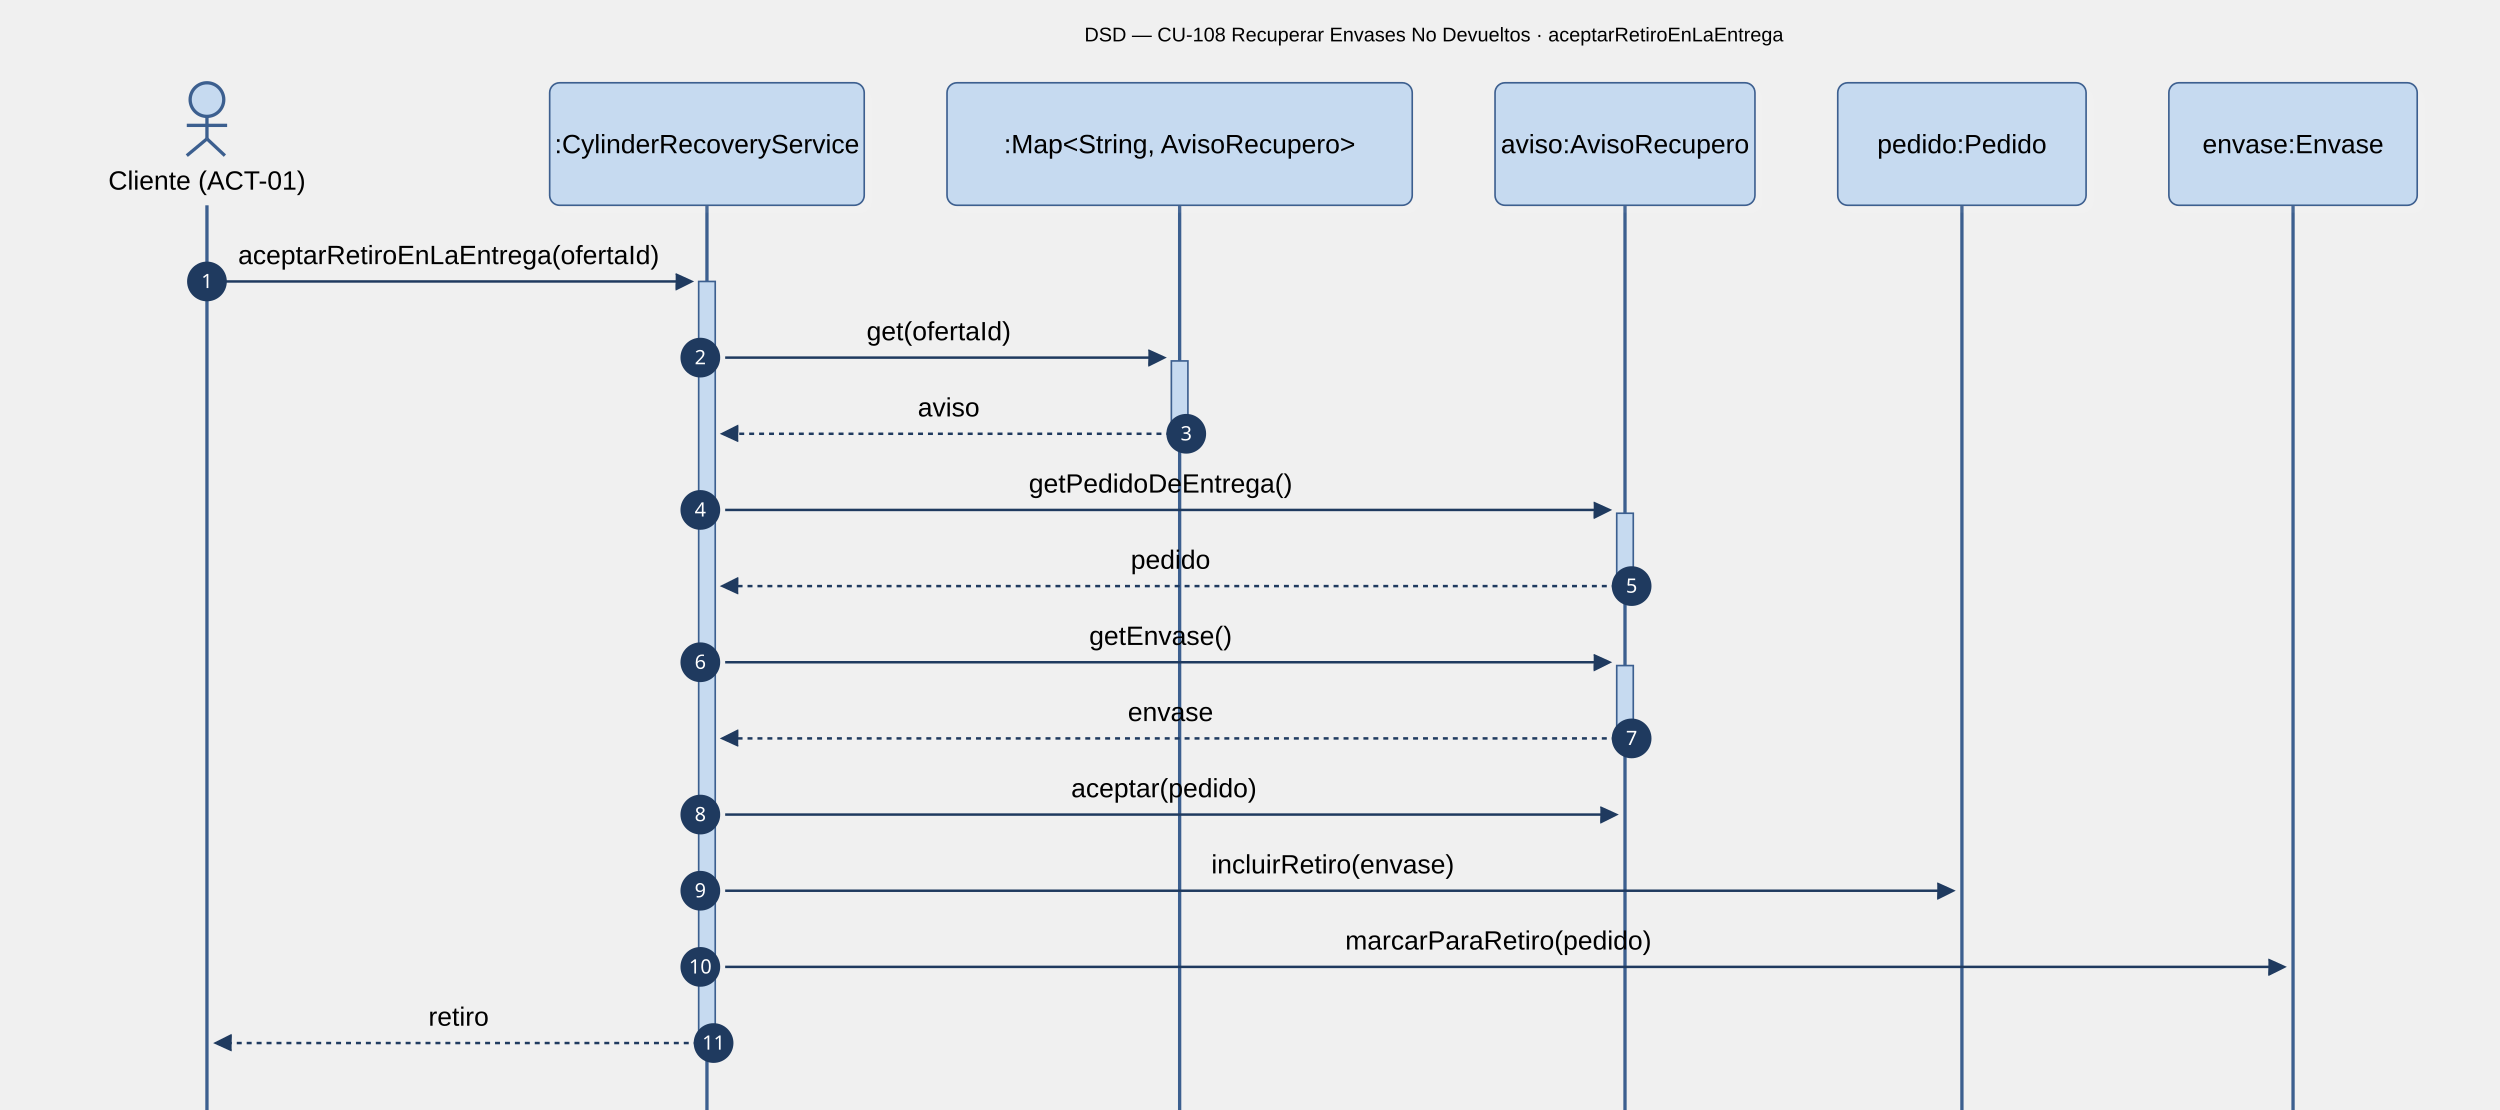
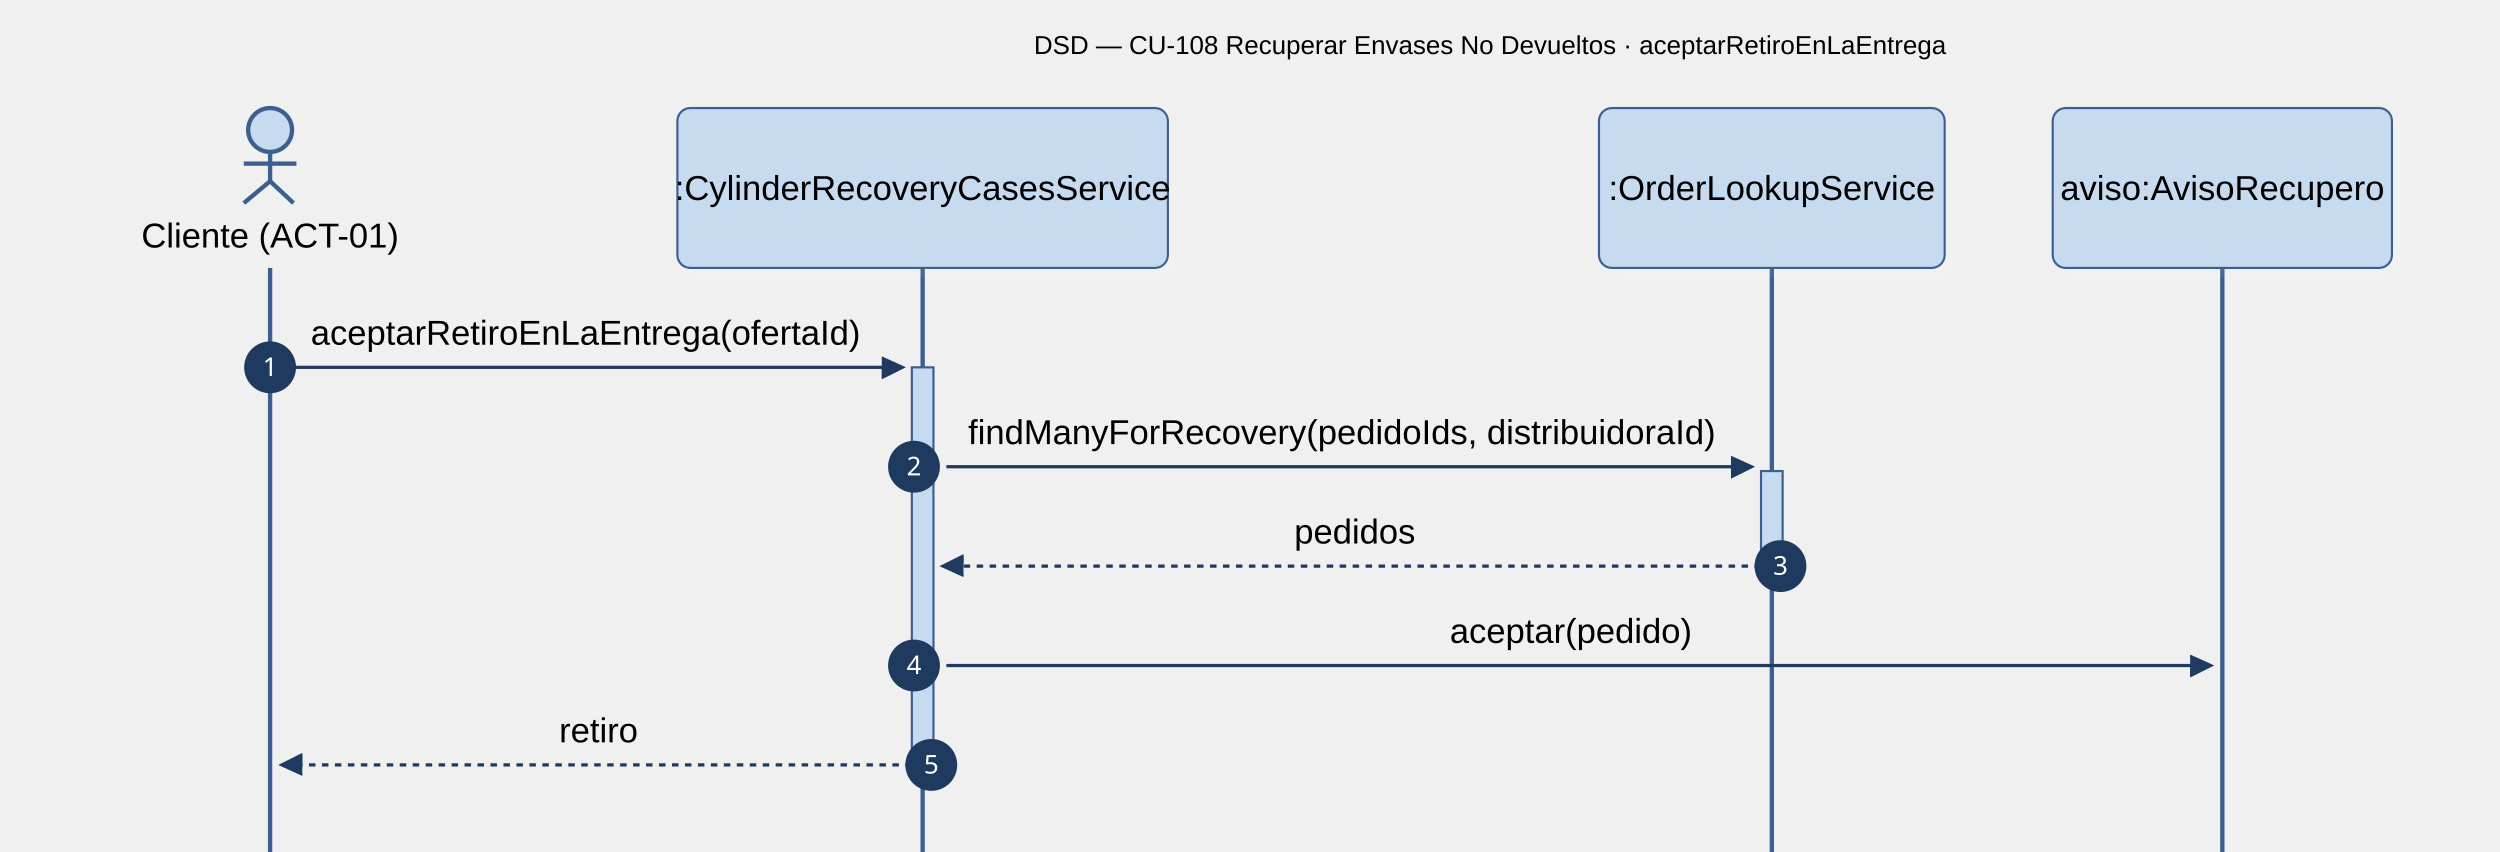
- <svg xmlns="http://www.w3.org/2000/svg" id="my-svg" width="100%" style="max-width: 1510px; background-color: white;" viewBox="-50 -50 1510 670" role="graphics-document document" aria-roledescription="sequence">
+ <svg xmlns="http://www.w3.org/2000/svg" id="my-svg" width="100%" style="max-width: 1157px; background-color: white;" viewBox="-50 -50 1157 394" role="graphics-document document" aria-roledescription="sequence">
  <g>
-     <line id="actor5" x1="1335" y1="74" x2="1335" y2="2000" class="actor-line 200" stroke-width="0.5px" stroke="#999" name="ENV" data-et="life-line" data-id="ENV" />
-     <g id="root-5" data-look="neo" data-et="participant" data-type="participant" data-id="ENV">
-       <rect x="1260" y="0" fill="#eaeaea" stroke="#666" width="150" height="74" name="ENV" rx="6" ry="6" class="actor actor-top" data-look="neo" filter="url(#my-svg-drop-shadow)" />
-       <text x="1335" y="37" dominant-baseline="central" alignment-baseline="central" class="actor actor-box" style="text-anchor: middle; font-size: 16px; font-weight: 400;">
-         <tspan x="1335" dy="0">envase:Envase</tspan>
+     <line id="actor3" x1="978.5" y1="74" x2="978.5" y2="2000" class="actor-line 200" stroke-width="0.5px" stroke="#999" name="AVI" data-et="life-line" data-id="AVI" />
+     <g id="root-3" data-look="neo" data-et="participant" data-type="participant" data-id="AVI">
+       <rect x="900" y="0" fill="#eaeaea" stroke="#666" width="157" height="74" name="AVI" rx="6" ry="6" class="actor actor-top" data-look="neo" filter="url(#my-svg-drop-shadow)" />
+       <text x="978.5" y="37" dominant-baseline="central" alignment-baseline="central" class="actor actor-box" style="text-anchor: middle; font-size: 16px; font-weight: 400;">
+         <tspan x="978.5" dy="0">aviso:AvisoRecupero</tspan>
      </text>
    </g>
  </g>
  <g>
-     <line id="actor4" x1="1135" y1="74" x2="1135" y2="2000" class="actor-line 200" stroke-width="0.5px" stroke="#999" name="PED" data-et="life-line" data-id="PED" />
-     <g id="root-4" data-look="neo" data-et="participant" data-type="participant" data-id="PED">
-       <rect x="1060" y="0" fill="#eaeaea" stroke="#666" width="150" height="74" name="PED" rx="6" ry="6" class="actor actor-top" data-look="neo" filter="url(#my-svg-drop-shadow)" />
-       <text x="1135" y="37" dominant-baseline="central" alignment-baseline="central" class="actor actor-box" style="text-anchor: middle; font-size: 16px; font-weight: 400;">
-         <tspan x="1135" dy="0">pedido:Pedido</tspan>
+     <line id="actor2" x1="770" y1="74" x2="770" y2="2000" class="actor-line 200" stroke-width="0.5px" stroke="#999" name="OLS" data-et="life-line" data-id="OLS" />
+     <g id="root-2" data-look="neo" data-et="participant" data-type="participant" data-id="OLS">
+       <rect x="690" y="0" fill="#eaeaea" stroke="#666" width="160" height="74" name="OLS" rx="6" ry="6" class="actor actor-top" data-look="neo" filter="url(#my-svg-drop-shadow)" />
+       <text x="770" y="37" dominant-baseline="central" alignment-baseline="central" class="actor actor-box" style="text-anchor: middle; font-size: 16px; font-weight: 400;">
+         <tspan x="770" dy="0">:OrderLookupService</tspan>
      </text>
    </g>
  </g>
  <g>
-     <line id="actor3" x1="931.5" y1="74" x2="931.5" y2="2000" class="actor-line 200" stroke-width="0.5px" stroke="#999" name="AVI" data-et="life-line" data-id="AVI" />
-     <g id="root-3" data-look="neo" data-et="participant" data-type="participant" data-id="AVI">
-       <rect x="853" y="0" fill="#eaeaea" stroke="#666" width="157" height="74" name="AVI" rx="6" ry="6" class="actor actor-top" data-look="neo" filter="url(#my-svg-drop-shadow)" />
-       <text x="931.5" y="37" dominant-baseline="central" alignment-baseline="central" class="actor actor-box" style="text-anchor: middle; font-size: 16px; font-weight: 400;">
-         <tspan x="931.5" dy="0">aviso:AvisoRecupero</tspan>
-       </text>
-     </g>
-   </g>
-   <g>
-     <line id="actor2" x1="662.5" y1="74" x2="662.5" y2="2000" class="actor-line 200" stroke-width="0.5px" stroke="#999" name="AVS" data-et="life-line" data-id="AVS" />
-     <g id="root-2" data-look="neo" data-et="participant" data-type="participant" data-id="AVS">
-       <rect x="522" y="0" fill="#eaeaea" stroke="#666" width="281" height="74" name="AVS" rx="6" ry="6" class="actor actor-top" data-look="neo" filter="url(#my-svg-drop-shadow)" />
-       <text x="662.5" y="37" dominant-baseline="central" alignment-baseline="central" class="actor actor-box" style="text-anchor: middle; font-size: 16px; font-weight: 400;">
-         <tspan x="662.5" dy="0">:Map&lt;String, AvisoRecupero&gt;</tspan>
-       </text>
-     </g>
-   </g>
-   <g>
-     <line id="actor1" x1="377" y1="74" x2="377" y2="2000" class="actor-line 200" stroke-width="0.5px" stroke="#999" name="SRV" data-et="life-line" data-id="SRV" />
-     <g id="root-1" data-look="neo" data-et="participant" data-type="participant" data-id="SRV">
-       <rect x="282" y="0" fill="#eaeaea" stroke="#666" width="190" height="74" name="SRV" rx="6" ry="6" class="actor actor-top" data-look="neo" filter="url(#my-svg-drop-shadow)" />
+     <line id="actor1" x1="377" y1="74" x2="377" y2="2000" class="actor-line 200" stroke-width="0.5px" stroke="#999" name="CCS" data-et="life-line" data-id="CCS" />
+     <g id="root-1" data-look="neo" data-et="participant" data-type="participant" data-id="CCS">
+       <rect x="263.5" y="0" fill="#eaeaea" stroke="#666" width="227" height="74" name="CCS" rx="6" ry="6" class="actor actor-top" data-look="neo" filter="url(#my-svg-drop-shadow)" />
      <text x="377" y="37" dominant-baseline="central" alignment-baseline="central" class="actor actor-box" style="text-anchor: middle; font-size: 16px; font-weight: 400;">
-         <tspan x="377" dy="0">:CylinderRecoveryService</tspan>
+         <tspan x="377" dy="0">:CylinderRecoveryCasesService</tspan>
      </text>
    </g>
  </g>
  <g>
    <line id="actor0" x1="75" y1="74" x2="75" y2="2000" class="actor-line 200" stroke-width="0.5px" stroke="#999" name="CLI" data-et="life-line" data-id="CLI" />
  </g>
  <style>#my-svg{font-family:Arial,Helvetica,sans-serif;font-size:12px;fill:#000000;}@keyframes edge-animation-frame{from{stroke-dashoffset:0;}}@keyframes dash{to{stroke-dashoffset:0;}}#my-svg .edge-animation-slow{stroke-dasharray:9,5!important;stroke-dashoffset:900;animation:dash 50s linear infinite;stroke-linecap:round;}#my-svg .edge-animation-fast{stroke-dasharray:9,5!important;stroke-dashoffset:900;animation:dash 20s linear infinite;stroke-linecap:round;}#my-svg .error-icon{fill:hsl(31.429, 58.333%, 90.882%);}#my-svg .error-text{fill:rgb(9.688, 22.604, 36.812);stroke:rgb(9.688, 22.604, 36.812);}#my-svg .edge-thickness-normal{stroke-width:1px;}#my-svg .edge-thickness-thick{stroke-width:3.5px;}#my-svg .edge-pattern-solid{stroke-dasharray:0;}#my-svg .edge-thickness-invisible{stroke-width:0;fill:none;}#my-svg .edge-pattern-dashed{stroke-dasharray:3;}#my-svg .edge-pattern-dotted{stroke-dasharray:2;}#my-svg .marker{fill:#1F3A5F;stroke:#1F3A5F;}#my-svg .marker.cross{stroke:#1F3A5F;}#my-svg svg{font-family:Arial,Helvetica,sans-serif;font-size:12px;}#my-svg p{margin:0;}#my-svg .actor{stroke:#3C5F8F;fill:#C6DAF0;stroke-width:1;}#my-svg rect.actor.outer-path[data-look="neo"]{filter:drop-shadow( 1px 2px 2px rgba(185,185,185,1));}#my-svg rect.note[data-look="neo"]{stroke:#3C5F8F;fill:#FFFFFF;filter:drop-shadow( 1px 2px 2px rgba(185,185,185,1));}#my-svg text.actor&gt;tspan{fill:#000000;stroke:none;}#my-svg .actor-line{stroke:#3C5F8F;}#my-svg .innerArc{stroke-width:1.5;stroke-dasharray:none;}#my-svg .messageLine0{stroke-width:1.5;stroke-dasharray:none;stroke:#1F3A5F;}#my-svg .messageLine1{stroke-width:1.5;stroke-dasharray:2,2;stroke:#1F3A5F;}#my-svg [id$="-arrowhead"] path{fill:#1F3A5F;stroke:#1F3A5F;}#my-svg .sequenceNumber{fill:#FFFFFF;}#my-svg [id$="-sequencenumber"]{fill:#1F3A5F;}#my-svg [id$="-crosshead"] path{fill:#1F3A5F;stroke:#1F3A5F;}#my-svg .messageText{fill:#000000;stroke:none;}#my-svg .labelBox{stroke:#3C5F8F;fill:#DCE6F2;filter:drop-shadow( 1px 2px 2px rgba(185,185,185,1));}#my-svg .labelText,#my-svg .labelText&gt;tspan{fill:#000000;stroke:none;}#my-svg .loopText,#my-svg .loopText&gt;tspan{fill:#000000;stroke:none;}#my-svg .sectionTitle,#my-svg .sectionTitle&gt;tspan{fill:#000000;stroke:none;}#my-svg .loopLine{stroke-width:2px;stroke-dasharray:2,2;stroke:#3C5F8F;fill:#3C5F8F;}#my-svg .note{stroke:#3C5F8F;fill:#FFFFFF;}#my-svg .noteText,#my-svg .noteText&gt;tspan{fill:#000000;stroke:none;}#my-svg .activation0{fill:#C6DAF0;stroke:#3C5F8F;}#my-svg .activation1{fill:#C6DAF0;stroke:#3C5F8F;}#my-svg .activation2{fill:#C6DAF0;stroke:#3C5F8F;}#my-svg .actorPopupMenu{position:absolute;}#my-svg .actorPopupMenuPanel{position:absolute;fill:#C6DAF0;box-shadow:0px 8px 16px 0px rgba(0,0,0,0.2);filter:drop-shadow(3px 5px 2px rgb(0 0 0 / 0.4));}#my-svg .actor-man circle,#my-svg line{fill:#C6DAF0;stroke-width:2px;}#my-svg g rect.rect{filter:drop-shadow( 1px 2px 2px rgba(185,185,185,1));stroke:#3C5F8F;}#my-svg .node .neo-node{stroke:#3C5F8F;}#my-svg [data-look="neo"].node rect,#my-svg [data-look="neo"].cluster rect,#my-svg [data-look="neo"].node polygon{stroke:url(#my-svg-gradient);filter:drop-shadow( 1px 2px 2px rgba(185,185,185,1));}#my-svg [data-look="neo"].swimlane.cluster rect{filter:none;}#my-svg [data-look="neo"].node path{stroke:url(#my-svg-gradient);stroke-width:1px;}#my-svg [data-look="neo"].node .outer-path{filter:drop-shadow( 1px 2px 2px rgba(185,185,185,1));}#my-svg [data-look="neo"].node .neo-line path{stroke:#3C5F8F;filter:none;}#my-svg [data-look="neo"].node circle{stroke:url(#my-svg-gradient);filter:drop-shadow( 1px 2px 2px rgba(185,185,185,1));}#my-svg [data-look="neo"].node circle .state-start{fill:#000000;}#my-svg [data-look="neo"].icon-shape .icon{fill:url(#my-svg-gradient);filter:drop-shadow( 1px 2px 2px rgba(185,185,185,1));}#my-svg [data-look="neo"].icon-shape .icon-neo path{stroke:url(#my-svg-gradient);filter:drop-shadow( 1px 2px 2px rgba(185,185,185,1));}#my-svg :root{--mermaid-font-family:"trebuchet ms",verdana,arial,sans-serif;}</style>
  <g />
  <defs>
    <symbol id="my-svg-computer" width="24" height="24">
      <path transform="scale(.5)" d="M2 2v13h20v-13h-20zm18 11h-16v-9h16v9zm-10.228 6l.466-1h3.524l.467 1h-4.457zm14.228 3h-24l2-6h2.104l-1.33 4h18.45l-1.297-4h2.073l2 6zm-5-10h-14v-7h14v7z" />
    </symbol>
  </defs>
  <defs>
    <symbol id="my-svg-database" fill-rule="evenodd" clip-rule="evenodd">
      <path transform="scale(.5)" d="M12.258.001l.256.004.255.005.253.008.251.01.249.012.247.015.246.016.242.019.241.02.239.023.236.024.233.027.231.028.229.031.225.032.223.034.22.036.217.038.214.04.211.041.208.043.205.045.201.046.198.048.194.05.191.051.187.053.183.054.18.056.175.057.172.059.168.06.163.061.16.063.155.064.15.066.074.033.073.033.071.034.07.034.069.035.068.035.067.035.066.035.064.036.064.036.062.036.06.036.06.037.058.037.058.037.055.038.055.038.053.038.052.038.051.039.05.039.048.039.047.039.045.04.044.04.043.04.041.04.04.041.039.041.037.041.036.041.034.041.033.042.032.042.03.042.029.042.027.042.026.043.024.043.023.043.021.043.02.043.018.044.017.043.015.044.013.044.012.044.011.045.009.044.007.045.006.045.004.045.002.045.001.045v17l-.001.045-.002.045-.004.045-.006.045-.007.045-.009.044-.011.045-.012.044-.013.044-.015.044-.017.043-.018.044-.02.043-.021.043-.023.043-.024.043-.026.043-.027.042-.029.042-.03.042-.032.042-.033.042-.034.041-.036.041-.037.041-.039.041-.04.041-.041.04-.043.04-.044.04-.045.04-.047.039-.048.039-.05.039-.051.039-.052.038-.053.038-.055.038-.055.038-.058.037-.058.037-.06.037-.06.036-.062.036-.064.036-.064.036-.066.035-.067.035-.068.035-.069.035-.07.034-.071.034-.073.033-.074.033-.15.066-.155.064-.16.063-.163.061-.168.06-.172.059-.175.057-.18.056-.183.054-.187.053-.191.051-.194.05-.198.048-.201.046-.205.045-.208.043-.211.041-.214.04-.217.038-.22.036-.223.034-.225.032-.229.031-.231.028-.233.027-.236.024-.239.023-.241.02-.242.019-.246.016-.247.015-.249.012-.251.01-.253.008-.255.005-.256.004-.258.001-.258-.001-.256-.004-.255-.005-.253-.008-.251-.01-.249-.012-.247-.015-.245-.016-.243-.019-.241-.02-.238-.023-.236-.024-.234-.027-.231-.028-.228-.031-.226-.032-.223-.034-.22-.036-.217-.038-.214-.04-.211-.041-.208-.043-.204-.045-.201-.046-.198-.048-.195-.05-.19-.051-.187-.053-.184-.054-.179-.056-.176-.057-.172-.059-.167-.06-.164-.061-.159-.063-.155-.064-.151-.066-.074-.033-.072-.033-.072-.034-.07-.034-.069-.035-.068-.035-.067-.035-.066-.035-.064-.036-.063-.036-.062-.036-.061-.036-.06-.037-.058-.037-.057-.037-.056-.038-.055-.038-.053-.038-.052-.038-.051-.039-.049-.039-.049-.039-.046-.039-.046-.04-.044-.04-.043-.04-.041-.04-.04-.041-.039-.041-.037-.041-.036-.041-.034-.041-.033-.042-.032-.042-.03-.042-.029-.042-.027-.042-.026-.043-.024-.043-.023-.043-.021-.043-.02-.043-.018-.044-.017-.043-.015-.044-.013-.044-.012-.044-.011-.045-.009-.044-.007-.045-.006-.045-.004-.045-.002-.045-.001-.045v-17l.001-.045.002-.045.004-.045.006-.045.007-.045.009-.044.011-.045.012-.044.013-.044.015-.044.017-.043.018-.044.02-.043.021-.043.023-.043.024-.043.026-.043.027-.042.029-.042.03-.042.032-.042.033-.042.034-.041.036-.041.037-.041.039-.041.04-.041.041-.04.043-.04.044-.04.046-.04.046-.039.049-.039.049-.039.051-.039.052-.038.053-.038.055-.038.056-.038.057-.037.058-.037.06-.037.061-.036.062-.036.063-.036.064-.036.066-.035.067-.035.068-.035.069-.035.07-.034.072-.034.072-.033.074-.033.151-.066.155-.064.159-.063.164-.061.167-.06.172-.059.176-.057.179-.056.184-.054.187-.053.19-.051.195-.05.198-.048.201-.046.204-.045.208-.043.211-.041.214-.04.217-.038.22-.036.223-.034.226-.032.228-.031.231-.028.234-.027.236-.024.238-.023.241-.02.243-.019.245-.016.247-.015.249-.012.251-.01.253-.008.255-.005.256-.004.258-.001.258.001zm-9.258 20.499v.01l.001.021.003.021.004.022.005.021.006.022.007.022.009.023.01.022.011.023.012.023.013.023.015.023.016.024.017.023.018.024.019.024.021.024.022.025.023.024.024.025.052.049.056.05.061.051.066.051.07.051.075.051.079.052.084.052.088.052.092.052.097.052.102.051.105.052.11.052.114.051.119.051.123.051.127.05.131.05.135.05.139.048.144.049.147.047.152.047.155.047.16.045.163.045.167.043.171.043.176.041.178.041.183.039.187.039.19.037.194.035.197.035.202.033.204.031.209.03.212.029.216.027.219.025.222.024.226.021.23.02.233.018.236.016.24.015.243.012.246.01.249.008.253.005.256.004.259.001.26-.001.257-.004.254-.005.25-.008.247-.011.244-.012.241-.014.237-.016.233-.018.231-.021.226-.021.224-.024.22-.026.216-.027.212-.028.21-.031.205-.031.202-.034.198-.034.194-.036.191-.037.187-.039.183-.04.179-.04.175-.042.172-.043.168-.044.163-.045.16-.046.155-.046.152-.047.148-.048.143-.049.139-.049.136-.05.131-.05.126-.05.123-.051.118-.052.114-.051.11-.052.106-.052.101-.052.096-.052.092-.052.088-.053.083-.051.079-.052.074-.052.07-.051.065-.051.06-.051.056-.05.051-.05.023-.024.023-.025.021-.024.02-.024.019-.024.018-.024.017-.024.015-.023.014-.024.013-.023.012-.023.01-.023.01-.022.008-.022.006-.022.006-.022.004-.022.004-.021.001-.021.001-.021v-4.127l-.077.055-.08.053-.083.054-.085.053-.087.052-.09.052-.093.051-.095.05-.097.05-.1.049-.102.049-.105.048-.106.047-.109.047-.111.046-.114.045-.115.045-.118.044-.12.043-.122.042-.124.042-.126.041-.128.04-.13.04-.132.038-.134.038-.135.037-.138.037-.139.035-.142.035-.143.034-.144.033-.147.032-.148.031-.15.03-.151.03-.153.029-.154.027-.156.027-.158.026-.159.025-.161.024-.162.023-.163.022-.165.021-.166.02-.167.019-.169.018-.169.017-.171.016-.173.015-.173.014-.175.013-.175.012-.177.011-.178.01-.179.008-.179.008-.181.006-.182.005-.182.004-.184.003-.184.002h-.37l-.184-.002-.184-.003-.182-.004-.182-.005-.181-.006-.179-.008-.179-.008-.178-.01-.176-.011-.176-.012-.175-.013-.173-.014-.172-.015-.171-.016-.17-.017-.169-.018-.167-.019-.166-.02-.165-.021-.163-.022-.162-.023-.161-.024-.159-.025-.157-.026-.156-.027-.155-.027-.153-.029-.151-.03-.15-.03-.148-.031-.146-.032-.145-.033-.143-.034-.141-.035-.14-.035-.137-.037-.136-.037-.134-.038-.132-.038-.13-.04-.128-.04-.126-.041-.124-.042-.122-.042-.12-.044-.117-.043-.116-.045-.113-.045-.112-.046-.109-.047-.106-.047-.105-.048-.102-.049-.1-.049-.097-.05-.095-.05-.093-.052-.09-.051-.087-.052-.085-.053-.083-.054-.08-.054-.077-.054v4.127zm0-5.654v.011l.001.021.003.021.004.021.005.022.006.022.007.022.009.022.01.022.011.023.012.023.013.023.015.024.016.023.017.024.018.024.019.024.021.024.022.024.023.025.024.024.052.05.056.05.061.05.066.051.07.051.075.052.079.051.084.052.088.052.092.052.097.052.102.052.105.052.11.051.114.051.119.052.123.05.127.051.131.05.135.049.139.049.144.048.147.048.152.047.155.046.16.045.163.045.167.044.171.042.176.042.178.04.183.04.187.038.19.037.194.036.197.034.202.033.204.032.209.03.212.028.216.027.219.025.222.024.226.022.23.02.233.018.236.016.24.014.243.012.246.01.249.008.253.006.256.003.259.001.26-.001.257-.003.254-.006.25-.008.247-.01.244-.012.241-.015.237-.016.233-.018.231-.02.226-.022.224-.024.22-.025.216-.027.212-.029.21-.03.205-.032.202-.033.198-.035.194-.036.191-.037.187-.039.183-.039.179-.041.175-.042.172-.043.168-.044.163-.045.16-.045.155-.047.152-.047.148-.048.143-.048.139-.05.136-.049.131-.05.126-.051.123-.051.118-.051.114-.052.11-.052.106-.052.101-.052.096-.052.092-.052.088-.052.083-.052.079-.052.074-.051.07-.052.065-.051.06-.05.056-.051.051-.049.023-.025.023-.024.021-.025.02-.024.019-.024.018-.024.017-.024.015-.023.014-.023.013-.024.012-.022.01-.023.01-.023.008-.022.006-.022.006-.022.004-.021.004-.022.001-.021.001-.021v-4.139l-.077.054-.08.054-.083.054-.085.052-.087.053-.09.051-.093.051-.095.051-.097.05-.1.049-.102.049-.105.048-.106.047-.109.047-.111.046-.114.045-.115.044-.118.044-.12.044-.122.042-.124.042-.126.041-.128.04-.13.039-.132.039-.134.038-.135.037-.138.036-.139.036-.142.035-.143.033-.144.033-.147.033-.148.031-.15.03-.151.03-.153.028-.154.028-.156.027-.158.026-.159.025-.161.024-.162.023-.163.022-.165.021-.166.02-.167.019-.169.018-.169.017-.171.016-.173.015-.173.014-.175.013-.175.012-.177.011-.178.009-.179.009-.179.007-.181.007-.182.005-.182.004-.184.003-.184.002h-.37l-.184-.002-.184-.003-.182-.004-.182-.005-.181-.007-.179-.007-.179-.009-.178-.009-.176-.011-.176-.012-.175-.013-.173-.014-.172-.015-.171-.016-.17-.017-.169-.018-.167-.019-.166-.02-.165-.021-.163-.022-.162-.023-.161-.024-.159-.025-.157-.026-.156-.027-.155-.028-.153-.028-.151-.03-.15-.03-.148-.031-.146-.033-.145-.033-.143-.033-.141-.035-.14-.036-.137-.036-.136-.037-.134-.038-.132-.039-.13-.039-.128-.04-.126-.041-.124-.042-.122-.043-.12-.043-.117-.044-.116-.044-.113-.046-.112-.046-.109-.046-.106-.047-.105-.048-.102-.049-.1-.049-.097-.05-.095-.051-.093-.051-.09-.051-.087-.053-.085-.052-.083-.054-.08-.054-.077-.054v4.139zm0-5.666v.011l.001.02.003.022.004.021.005.022.006.021.007.022.009.023.01.022.011.023.012.023.013.023.015.023.016.024.017.024.018.023.019.024.021.025.022.024.023.024.024.025.052.05.056.05.061.05.066.051.07.051.075.052.079.051.084.052.088.052.092.052.097.052.102.052.105.051.11.052.114.051.119.051.123.051.127.05.131.05.135.05.139.049.144.048.147.048.152.047.155.046.16.045.163.045.167.043.171.043.176.042.178.04.183.04.187.038.19.037.194.036.197.034.202.033.204.032.209.03.212.028.216.027.219.025.222.024.226.021.23.02.233.018.236.017.24.014.243.012.246.01.249.008.253.006.256.003.259.001.26-.001.257-.003.254-.006.25-.008.247-.01.244-.013.241-.014.237-.016.233-.018.231-.02.226-.022.224-.024.22-.025.216-.027.212-.029.21-.03.205-.032.202-.033.198-.035.194-.036.191-.037.187-.039.183-.039.179-.041.175-.042.172-.043.168-.044.163-.045.16-.045.155-.047.152-.047.148-.048.143-.049.139-.049.136-.049.131-.051.126-.05.123-.051.118-.052.114-.051.11-.052.106-.052.101-.052.096-.052.092-.052.088-.052.083-.052.079-.052.074-.052.07-.051.065-.051.06-.051.056-.05.051-.049.023-.025.023-.025.021-.024.02-.024.019-.024.018-.024.017-.024.015-.023.014-.024.013-.023.012-.023.01-.022.01-.023.008-.022.006-.022.006-.022.004-.022.004-.021.001-.021.001-.021v-4.153l-.077.054-.08.054-.083.053-.085.053-.087.053-.09.051-.093.051-.095.051-.097.05-.1.049-.102.048-.105.048-.106.048-.109.046-.111.046-.114.046-.115.044-.118.044-.12.043-.122.043-.124.042-.126.041-.128.04-.13.039-.132.039-.134.038-.135.037-.138.036-.139.036-.142.034-.143.034-.144.033-.147.032-.148.032-.15.03-.151.03-.153.028-.154.028-.156.027-.158.026-.159.024-.161.024-.162.023-.163.023-.165.021-.166.02-.167.019-.169.018-.169.017-.171.016-.173.015-.173.014-.175.013-.175.012-.177.01-.178.01-.179.009-.179.007-.181.006-.182.006-.182.004-.184.003-.184.001-.185.001-.185-.001-.184-.001-.184-.003-.182-.004-.182-.006-.181-.006-.179-.007-.179-.009-.178-.01-.176-.01-.176-.012-.175-.013-.173-.014-.172-.015-.171-.016-.17-.017-.169-.018-.167-.019-.166-.02-.165-.021-.163-.023-.162-.023-.161-.024-.159-.024-.157-.026-.156-.027-.155-.028-.153-.028-.151-.03-.15-.03-.148-.032-.146-.032-.145-.033-.143-.034-.141-.034-.14-.036-.137-.036-.136-.037-.134-.038-.132-.039-.13-.039-.128-.041-.126-.041-.124-.041-.122-.043-.12-.043-.117-.044-.116-.044-.113-.046-.112-.046-.109-.046-.106-.048-.105-.048-.102-.048-.1-.05-.097-.049-.095-.051-.093-.051-.09-.052-.087-.052-.085-.053-.083-.053-.08-.054-.077-.054v4.153zm8.74-8.179l-.257.004-.254.005-.25.008-.247.011-.244.012-.241.014-.237.016-.233.018-.231.021-.226.022-.224.023-.22.026-.216.027-.212.028-.21.031-.205.032-.202.033-.198.034-.194.036-.191.038-.187.038-.183.04-.179.041-.175.042-.172.043-.168.043-.163.045-.16.046-.155.046-.152.048-.148.048-.143.048-.139.049-.136.05-.131.05-.126.051-.123.051-.118.051-.114.052-.11.052-.106.052-.101.052-.096.052-.092.052-.088.052-.083.052-.079.052-.074.051-.07.052-.065.051-.06.05-.056.05-.051.05-.023.025-.023.024-.021.024-.02.025-.019.024-.018.024-.017.023-.015.024-.014.023-.013.023-.012.023-.01.023-.01.022-.008.022-.006.023-.006.021-.004.022-.004.021-.001.021-.001.021.001.021.001.021.004.021.004.022.006.021.006.023.008.022.01.022.01.023.012.023.013.023.014.023.015.024.017.023.018.024.019.024.02.025.021.024.023.024.023.025.051.05.056.05.06.05.065.051.07.052.074.051.079.052.083.052.088.052.092.052.096.052.101.052.106.052.11.052.114.052.118.051.123.051.126.051.131.05.136.05.139.049.143.048.148.048.152.048.155.046.16.046.163.045.168.043.172.043.175.042.179.041.183.04.187.038.191.038.194.036.198.034.202.033.205.032.21.031.212.028.216.027.22.026.224.023.226.022.231.021.233.018.237.016.241.014.244.012.247.011.25.008.254.005.257.004.26.001.26-.001.257-.004.254-.005.25-.008.247-.011.244-.012.241-.014.237-.016.233-.018.231-.021.226-.022.224-.023.22-.026.216-.027.212-.028.21-.031.205-.032.202-.033.198-.034.194-.036.191-.038.187-.038.183-.04.179-.041.175-.042.172-.043.168-.043.163-.045.16-.046.155-.046.152-.048.148-.048.143-.048.139-.049.136-.05.131-.05.126-.051.123-.051.118-.051.114-.052.11-.052.106-.052.101-.052.096-.052.092-.052.088-.052.083-.052.079-.052.074-.051.07-.052.065-.051.06-.05.056-.05.051-.05.023-.025.023-.024.021-.024.02-.025.019-.024.018-.024.017-.023.015-.024.014-.023.013-.023.012-.023.01-.023.01-.022.008-.022.006-.023.006-.021.004-.022.004-.021.001-.021.001-.021-.001-.021-.001-.021-.004-.021-.004-.022-.006-.021-.006-.023-.008-.022-.01-.022-.01-.023-.012-.023-.013-.023-.014-.023-.015-.024-.017-.023-.018-.024-.019-.024-.02-.025-.021-.024-.023-.024-.023-.025-.051-.05-.056-.05-.06-.05-.065-.051-.07-.052-.074-.051-.079-.052-.083-.052-.088-.052-.092-.052-.096-.052-.101-.052-.106-.052-.11-.052-.114-.052-.118-.051-.123-.051-.126-.051-.131-.05-.136-.05-.139-.049-.143-.048-.148-.048-.152-.048-.155-.046-.16-.046-.163-.045-.168-.043-.172-.043-.175-.042-.179-.041-.183-.04-.187-.038-.191-.038-.194-.036-.198-.034-.202-.033-.205-.032-.21-.031-.212-.028-.216-.027-.22-.026-.224-.023-.226-.022-.231-.021-.233-.018-.237-.016-.241-.014-.244-.012-.247-.011-.25-.008-.254-.005-.257-.004-.26-.001-.26.001z" />
    </symbol>
  </defs>
  <defs>
    <symbol id="my-svg-clock" width="24" height="24">
      <path transform="scale(.5)" d="M12 2c5.514 0 10 4.486 10 10s-4.486 10-10 10-10-4.486-10-10 4.486-10 10-10zm0-2c-6.627 0-12 5.373-12 12s5.373 12 12 12 12-5.373 12-12-5.373-12-12-12zm5.848 12.459c.202.038.202.333.001.372-1.907.361-6.045 1.111-6.547 1.111-.719 0-1.301-.582-1.301-1.301 0-.512.77-5.447 1.125-7.445.034-.192.312-.181.343.014l.985 6.238 5.394 1.011z" />
    </symbol>
  </defs>
  <defs>
    <marker id="my-svg-arrowhead" refX="7.9" refY="5" markerUnits="userSpaceOnUse" markerWidth="12" markerHeight="12" orient="auto-start-reverse">
      <path d="M -1 0 L 10 5 L 0 10 z" />
    </marker>
  </defs>
  <defs>
    <marker id="my-svg-crosshead" markerWidth="15" markerHeight="8" orient="auto" refX="4" refY="4.5">
      <path fill="none" stroke="#000000" stroke-width="1pt" d="M 1,2 L 6,7 M 6,2 L 1,7" style="stroke-dasharray: 0, 0;" />
    </marker>
  </defs>
  <defs>
    <marker id="my-svg-filled-head" refX="15.5" refY="7" markerWidth="20" markerHeight="28" orient="auto">
      <path d="M 18,7 L9,13 L14,7 L9,1 Z" />
    </marker>
  </defs>
  <defs>
    <marker id="my-svg-sequencenumber" refX="15" refY="15" markerWidth="60" markerHeight="40" orient="auto">
      <circle cx="15" cy="15" r="6" />
    </marker>
  </defs>
  <defs>
    <marker id="my-svg-solidTopArrowHead" refX="7.9" refY="7.25" markerUnits="userSpaceOnUse" markerWidth="12" markerHeight="12" orient="auto-start-reverse">
      <path d="M 0 0 L 10 8 L 0 8 z" />
    </marker>
  </defs>
  <defs>
    <marker id="my-svg-solidBottomArrowHead" refX="7.9" refY="0.75" markerUnits="userSpaceOnUse" markerWidth="12" markerHeight="12" orient="auto-start-reverse">
      <path d="M 0 0 L 10 0 L 0 8 z" />
    </marker>
  </defs>
  <defs>
    <marker id="my-svg-stickTopArrowHead" refX="7.5" refY="7" markerUnits="userSpaceOnUse" markerWidth="12" markerHeight="12" orient="auto-start-reverse">
      <path d="M 0 0 L 7 7" stroke="black" stroke-width="1.5" fill="none" />
    </marker>
  </defs>
  <defs>
    <marker id="my-svg-stickBottomArrowHead" refX="7.5" refY="0" markerUnits="userSpaceOnUse" markerWidth="12" markerHeight="12" orient="auto-start-reverse">
      <path d="M 0 7 L 7 0" stroke="black" stroke-width="1.5" fill="none" />
    </marker>
  </defs>
  <defs>
    <filter id="my-svg-drop-shadow" height="130%" width="130%">
      <feDropShadow dx="4" dy="4" stdDeviation="0" flood-opacity="0.06" flood-color="#FFFFFF" />
    </filter>
  </defs>
  <g>
-     <rect x="372" y="120" fill="#EDF2AE" stroke="#666" width="10" height="460" class="activation0" data-look="neo" />
+     <rect x="372" y="120" fill="#EDF2AE" stroke="#666" width="10" height="184" class="activation0" data-look="neo" />
  </g>
  <g>
-     <rect x="657.5" y="168" fill="#EDF2AE" stroke="#666" width="10" height="44" class="activation0" data-look="neo" />
-   </g>
-   <g>
-     <rect x="926.5" y="260" fill="#EDF2AE" stroke="#666" width="10" height="44" class="activation0" data-look="neo" />
-   </g>
-   <g>
-     <rect x="926.5" y="352" fill="#EDF2AE" stroke="#666" width="10" height="44" class="activation0" data-look="neo" />
+     <rect x="765" y="168" fill="#EDF2AE" stroke="#666" width="10" height="44" class="activation0" data-look="neo" />
  </g>
  <g class="actor-man actor-top" name="CLI" data-et="participant" data-type="actor" data-id="CLI" style="stroke: rgb(60, 95, 143);">
    <line id="actor-man-torso0" x1="75" y1="20.308" x2="75" y2="33.846" />
    <line id="actor-man-arms0" x1="62.815" y1="25.723" x2="87.185" y2="25.723" />
    <line x1="62.815" y1="44" x2="75" y2="33.846" />
    <line x1="75" y1="33.846" x2="85.831" y2="44" />
    <circle cx="75" cy="10.154" r="10.154" width="150" height="74" />
    <text x="75" y="59" dominant-baseline="central" alignment-baseline="central" class="actor actor-man" style="text-anchor: middle; font-size: 16px; font-weight: 400;">
      <tspan x="75" dy="0">Cliente (ACT-01)</tspan>
    </text>
  </g>
  <text x="221" y="89" text-anchor="middle" dominant-baseline="middle" alignment-baseline="middle" class="messageText" dy="1em" style="font-size: 16px; font-weight: 400;">aceptarRetiroEnLaEntrega(ofertaId)</text>
-   <line x1="82" y1="120" x2="366" y2="120" class="messageLine0" data-et="message" data-id="i1" data-from="CLI" data-to="SRV" stroke-width="2" stroke="none" marker-end="url(#my-svg-arrowhead)" style="fill: none;" />
+   <line x1="82" y1="120" x2="366" y2="120" class="messageLine0" data-et="message" data-id="i1" data-from="CLI" data-to="CCS" stroke-width="2" stroke="none" marker-end="url(#my-svg-arrowhead)" style="fill: none;" />
  <line x1="75" y1="120" x2="75" y2="120" stroke-width="0" marker-start="url(#my-svg-sequencenumber)" />
  <text x="75" y="124" font-family="sans-serif" font-size="12px" text-anchor="middle" class="sequenceNumber">1</text>
-   <text x="517" y="135" text-anchor="middle" dominant-baseline="middle" alignment-baseline="middle" class="messageText" dy="1em" style="font-size: 16px; font-weight: 400;">get(ofertaId)</text>
-   <line x1="388" y1="166" x2="651.5" y2="166" class="messageLine0" data-et="message" data-id="i3" data-from="SRV" data-to="AVS" stroke-width="2" stroke="none" marker-end="url(#my-svg-arrowhead)" style="fill: none;" />
+   <text x="571" y="135" text-anchor="middle" dominant-baseline="middle" alignment-baseline="middle" class="messageText" dy="1em" style="font-size: 16px; font-weight: 400;">findManyForRecovery(pedidoIds, distribuidoraId)</text>
+   <line x1="388" y1="166" x2="759" y2="166" class="messageLine0" data-et="message" data-id="i3" data-from="CCS" data-to="OLS" stroke-width="2" stroke="none" marker-end="url(#my-svg-arrowhead)" style="fill: none;" />
  <line x1="373" y1="166" x2="373" y2="166" stroke-width="0" marker-start="url(#my-svg-sequencenumber)" />
  <text x="373" y="170" font-family="sans-serif" font-size="12px" text-anchor="middle" class="sequenceNumber">2</text>
-   <text x="523" y="181" text-anchor="middle" dominant-baseline="middle" alignment-baseline="middle" class="messageText" dy="1em" style="font-size: 16px; font-weight: 400;">aviso</text>
-   <line x1="663.5" y1="212" x2="388" y2="212" class="messageLine1" data-et="message" data-id="i5" data-from="AVS" data-to="SRV" stroke-width="2" stroke="none" marker-end="url(#my-svg-arrowhead)" style="stroke-dasharray: 3, 3; fill: none;" />
-   <line x1="666.5" y1="212" x2="666.5" y2="212" stroke-width="0" marker-start="url(#my-svg-sequencenumber)" />
-   <text x="666.5" y="216" font-family="sans-serif" font-size="12px" text-anchor="middle" class="sequenceNumber">3</text>
-   <text x="651" y="227" text-anchor="middle" dominant-baseline="middle" alignment-baseline="middle" class="messageText" dy="1em" style="font-size: 16px; font-weight: 400;">getPedidoDeEntrega()</text>
-   <line x1="388" y1="258" x2="920.5" y2="258" class="messageLine0" data-et="message" data-id="i7" data-from="SRV" data-to="AVI" stroke-width="2" stroke="none" marker-end="url(#my-svg-arrowhead)" style="fill: none;" />
+   <text x="577" y="181" text-anchor="middle" dominant-baseline="middle" alignment-baseline="middle" class="messageText" dy="1em" style="font-size: 16px; font-weight: 400;">pedidos</text>
+   <line x1="771" y1="212" x2="388" y2="212" class="messageLine1" data-et="message" data-id="i5" data-from="OLS" data-to="CCS" stroke-width="2" stroke="none" marker-end="url(#my-svg-arrowhead)" style="stroke-dasharray: 3, 3; fill: none;" />
+   <line x1="774" y1="212" x2="774" y2="212" stroke-width="0" marker-start="url(#my-svg-sequencenumber)" />
+   <text x="774" y="216" font-family="sans-serif" font-size="12px" text-anchor="middle" class="sequenceNumber">3</text>
+   <text x="677" y="227" text-anchor="middle" dominant-baseline="middle" alignment-baseline="middle" class="messageText" dy="1em" style="font-size: 16px; font-weight: 400;">aceptar(pedido)</text>
+   <line x1="388" y1="258" x2="971.5" y2="258" class="messageLine0" data-et="message" data-id="i7" data-from="CCS" data-to="AVI" stroke-width="2" stroke="none" marker-end="url(#my-svg-arrowhead)" style="fill: none;" />
  <line x1="373" y1="258" x2="373" y2="258" stroke-width="0" marker-start="url(#my-svg-sequencenumber)" />
  <text x="373" y="262" font-family="sans-serif" font-size="12px" text-anchor="middle" class="sequenceNumber">4</text>
-   <text x="657" y="273" text-anchor="middle" dominant-baseline="middle" alignment-baseline="middle" class="messageText" dy="1em" style="font-size: 16px; font-weight: 400;">pedido</text>
-   <line x1="932.5" y1="304" x2="388" y2="304" class="messageLine1" data-et="message" data-id="i9" data-from="AVI" data-to="SRV" stroke-width="2" stroke="none" marker-end="url(#my-svg-arrowhead)" style="stroke-dasharray: 3, 3; fill: none;" />
-   <line x1="935.5" y1="304" x2="935.5" y2="304" stroke-width="0" marker-start="url(#my-svg-sequencenumber)" />
-   <text x="935.5" y="308" font-family="sans-serif" font-size="12px" text-anchor="middle" class="sequenceNumber">5</text>
-   <text x="651" y="319" text-anchor="middle" dominant-baseline="middle" alignment-baseline="middle" class="messageText" dy="1em" style="font-size: 16px; font-weight: 400;">getEnvase()</text>
-   <line x1="388" y1="350" x2="920.5" y2="350" class="messageLine0" data-et="message" data-id="i11" data-from="SRV" data-to="AVI" stroke-width="2" stroke="none" marker-end="url(#my-svg-arrowhead)" style="fill: none;" />
-   <line x1="373" y1="350" x2="373" y2="350" stroke-width="0" marker-start="url(#my-svg-sequencenumber)" />
-   <text x="373" y="354" font-family="sans-serif" font-size="12px" text-anchor="middle" class="sequenceNumber">6</text>
-   <text x="657" y="365" text-anchor="middle" dominant-baseline="middle" alignment-baseline="middle" class="messageText" dy="1em" style="font-size: 16px; font-weight: 400;">envase</text>
-   <line x1="932.5" y1="396" x2="388" y2="396" class="messageLine1" data-et="message" data-id="i13" data-from="AVI" data-to="SRV" stroke-width="2" stroke="none" marker-end="url(#my-svg-arrowhead)" style="stroke-dasharray: 3, 3; fill: none;" />
-   <line x1="935.5" y1="396" x2="935.5" y2="396" stroke-width="0" marker-start="url(#my-svg-sequencenumber)" />
-   <text x="935.5" y="400" font-family="sans-serif" font-size="12px" text-anchor="middle" class="sequenceNumber">7</text>
-   <text x="653" y="411" text-anchor="middle" dominant-baseline="middle" alignment-baseline="middle" class="messageText" dy="1em" style="font-size: 16px; font-weight: 400;">aceptar(pedido)</text>
-   <line x1="388" y1="442" x2="924.5" y2="442" class="messageLine0" data-et="message" data-id="i15" data-from="SRV" data-to="AVI" stroke-width="2" stroke="none" marker-end="url(#my-svg-arrowhead)" style="fill: none;" />
-   <line x1="373" y1="442" x2="373" y2="442" stroke-width="0" marker-start="url(#my-svg-sequencenumber)" />
-   <text x="373" y="446" font-family="sans-serif" font-size="12px" text-anchor="middle" class="sequenceNumber">8</text>
-   <text x="755" y="457" text-anchor="middle" dominant-baseline="middle" alignment-baseline="middle" class="messageText" dy="1em" style="font-size: 16px; font-weight: 400;">incluirRetiro(envase)</text>
-   <line x1="388" y1="488" x2="1128" y2="488" class="messageLine0" data-et="message" data-id="i16" data-from="SRV" data-to="PED" stroke-width="2" stroke="none" marker-end="url(#my-svg-arrowhead)" style="fill: none;" />
-   <line x1="373" y1="488" x2="373" y2="488" stroke-width="0" marker-start="url(#my-svg-sequencenumber)" />
-   <text x="373" y="492" font-family="sans-serif" font-size="12px" text-anchor="middle" class="sequenceNumber">9</text>
-   <text x="855" y="503" text-anchor="middle" dominant-baseline="middle" alignment-baseline="middle" class="messageText" dy="1em" style="font-size: 16px; font-weight: 400;">marcarParaRetiro(pedido)</text>
-   <line x1="388" y1="534" x2="1328" y2="534" class="messageLine0" data-et="message" data-id="i17" data-from="SRV" data-to="ENV" stroke-width="2" stroke="none" marker-end="url(#my-svg-arrowhead)" style="fill: none;" />
-   <line x1="373" y1="534" x2="373" y2="534" stroke-width="0" marker-start="url(#my-svg-sequencenumber)" />
-   <text x="373" y="538" font-family="sans-serif" font-size="12px" text-anchor="middle" class="sequenceNumber">10</text>
-   <text x="227" y="549" text-anchor="middle" dominant-baseline="middle" alignment-baseline="middle" class="messageText" dy="1em" style="font-size: 16px; font-weight: 400;">retiro</text>
-   <line x1="378" y1="580" x2="82" y2="580" class="messageLine1" data-et="message" data-id="i18" data-from="SRV" data-to="CLI" stroke-width="2" stroke="none" marker-end="url(#my-svg-arrowhead)" style="stroke-dasharray: 3, 3; fill: none;" />
-   <line x1="381" y1="580" x2="381" y2="580" stroke-width="0" marker-start="url(#my-svg-sequencenumber)" />
-   <text x="381" y="584" font-family="sans-serif" font-size="12px" text-anchor="middle" class="sequenceNumber">11</text>
-   <text x="605" y="-25">DSD — CU-108 Recuperar Envases No Devueltos · aceptarRetiroEnLaEntrega</text>
+   <text x="227" y="273" text-anchor="middle" dominant-baseline="middle" alignment-baseline="middle" class="messageText" dy="1em" style="font-size: 16px; font-weight: 400;">retiro</text>
+   <line x1="378" y1="304" x2="82" y2="304" class="messageLine1" data-et="message" data-id="i8" data-from="CCS" data-to="CLI" stroke-width="2" stroke="none" marker-end="url(#my-svg-arrowhead)" style="stroke-dasharray: 3, 3; fill: none;" />
+   <line x1="381" y1="304" x2="381" y2="304" stroke-width="0" marker-start="url(#my-svg-sequencenumber)" />
+   <text x="381" y="308" font-family="sans-serif" font-size="12px" text-anchor="middle" class="sequenceNumber">5</text>
+   <text x="428.5" y="-25">DSD — CU-108 Recuperar Envases No Devueltos · aceptarRetiroEnLaEntrega</text>
</svg>
